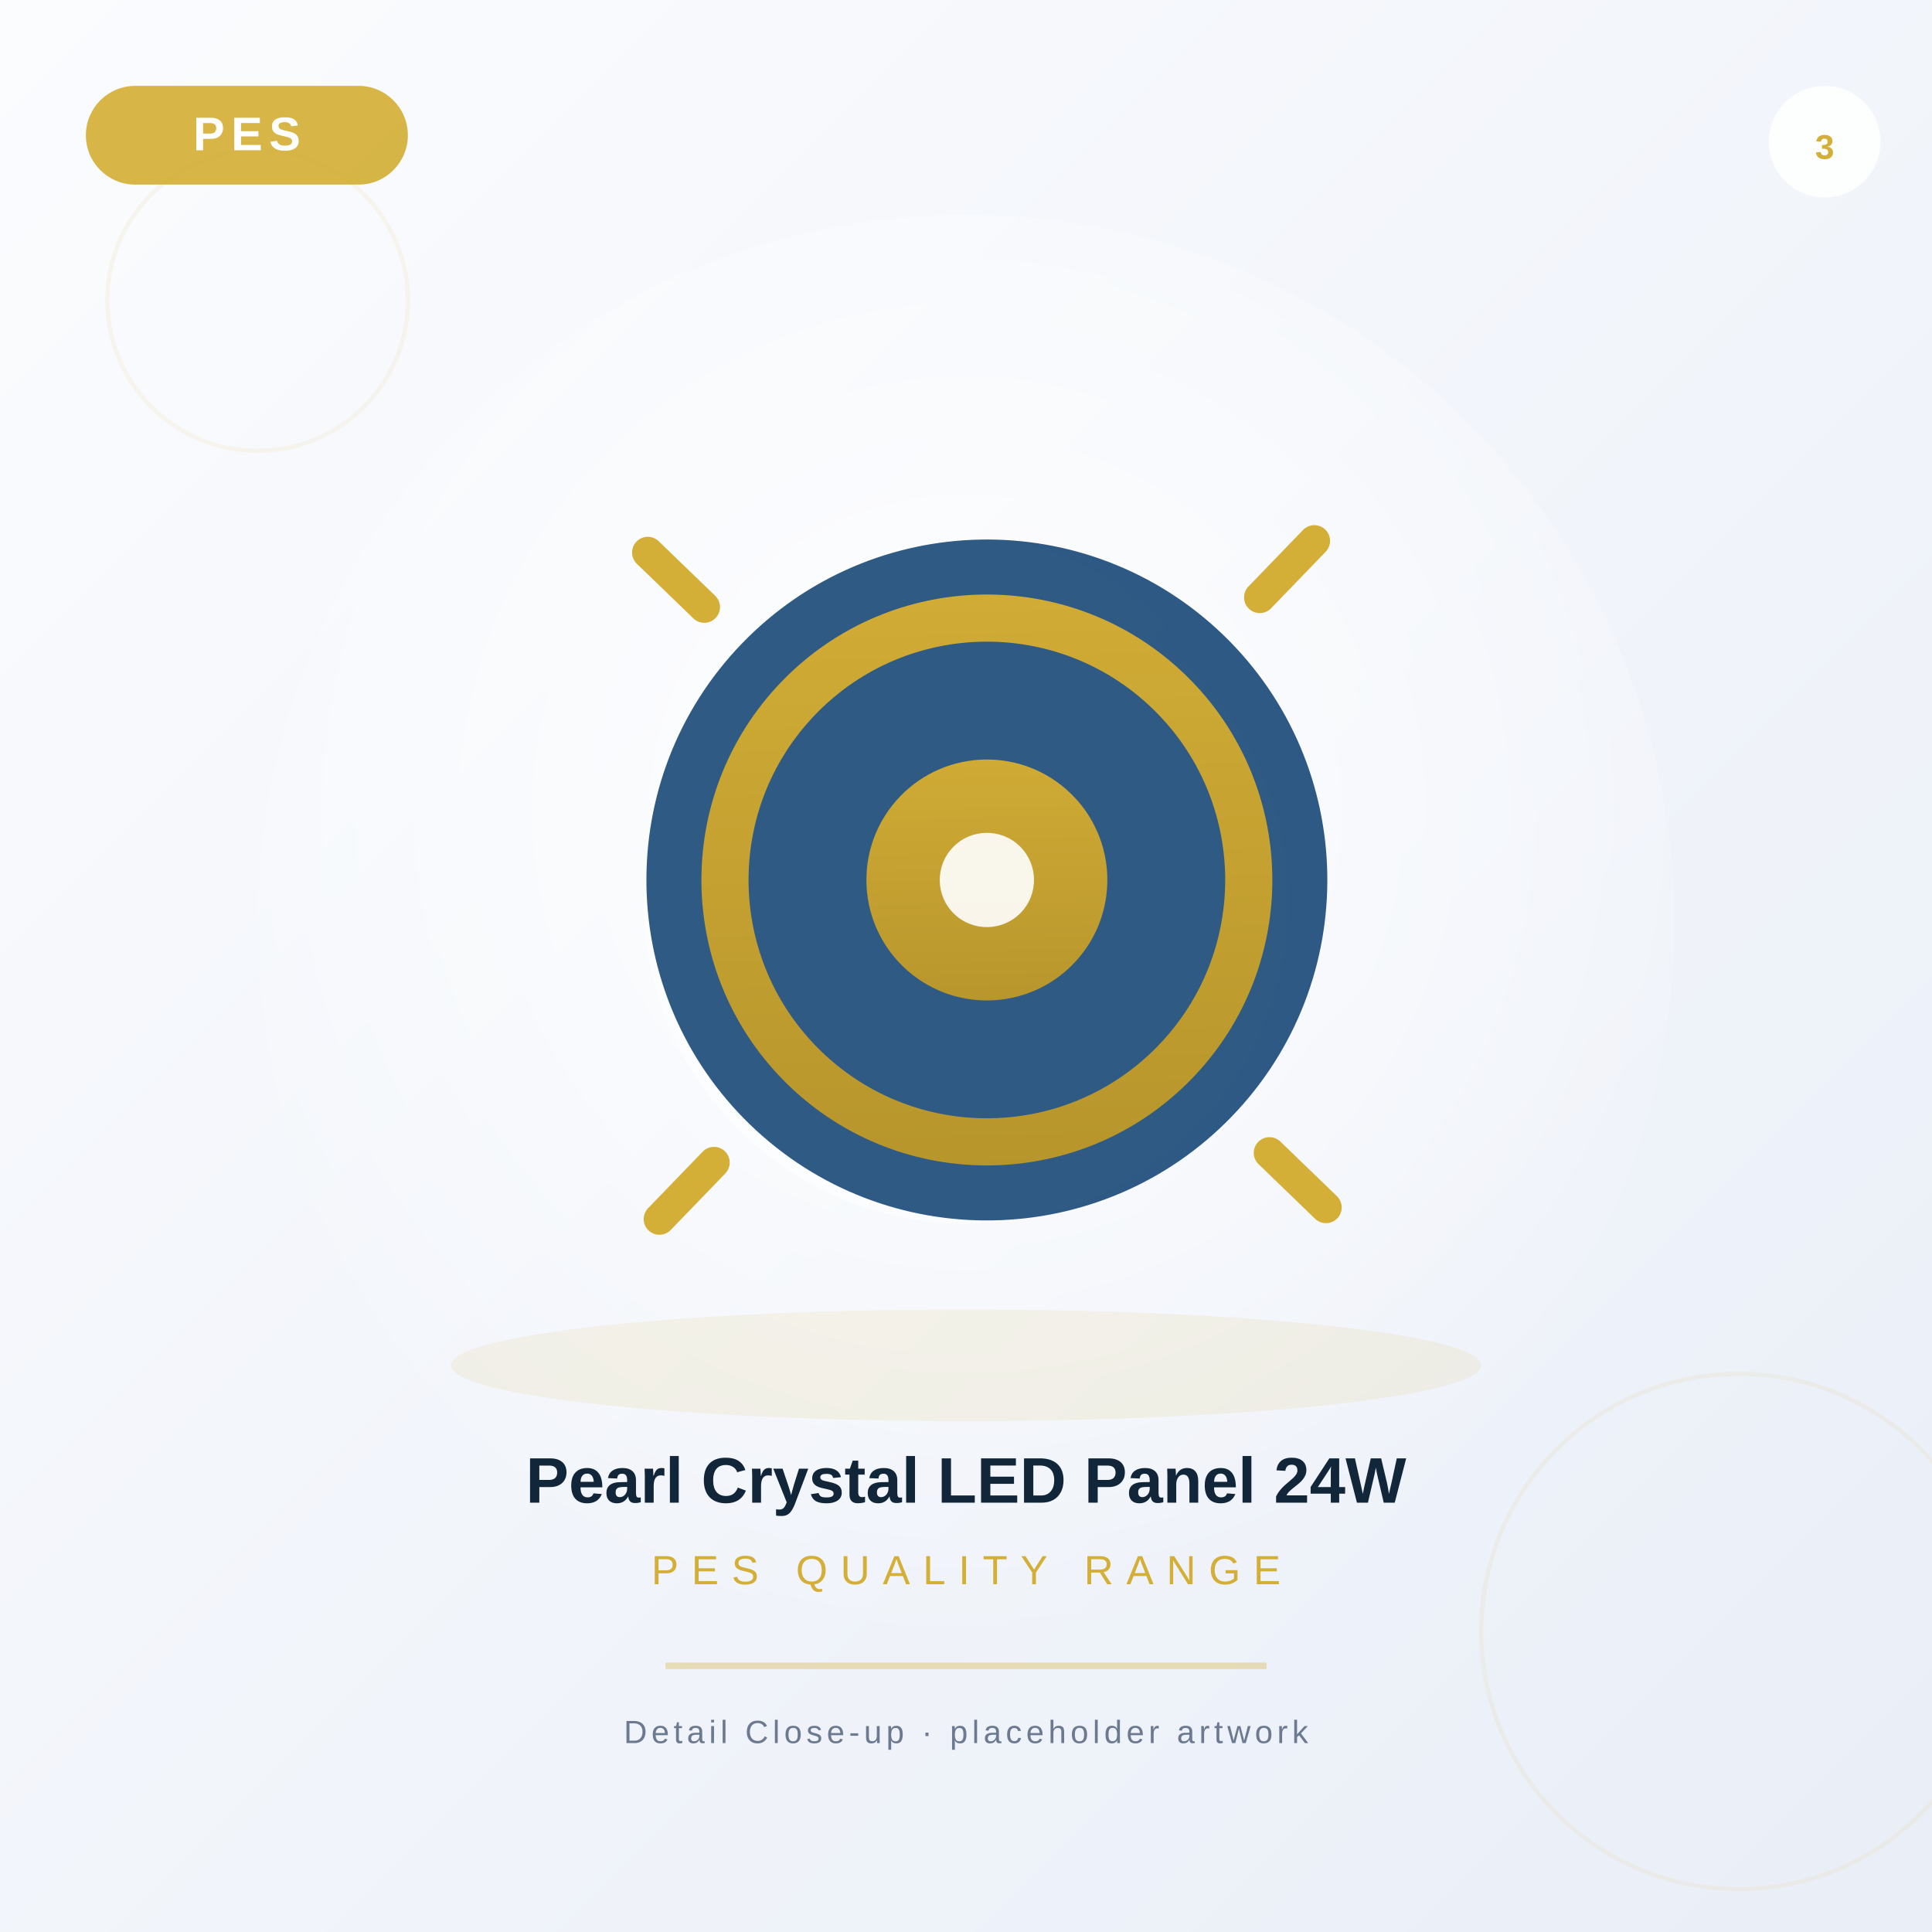
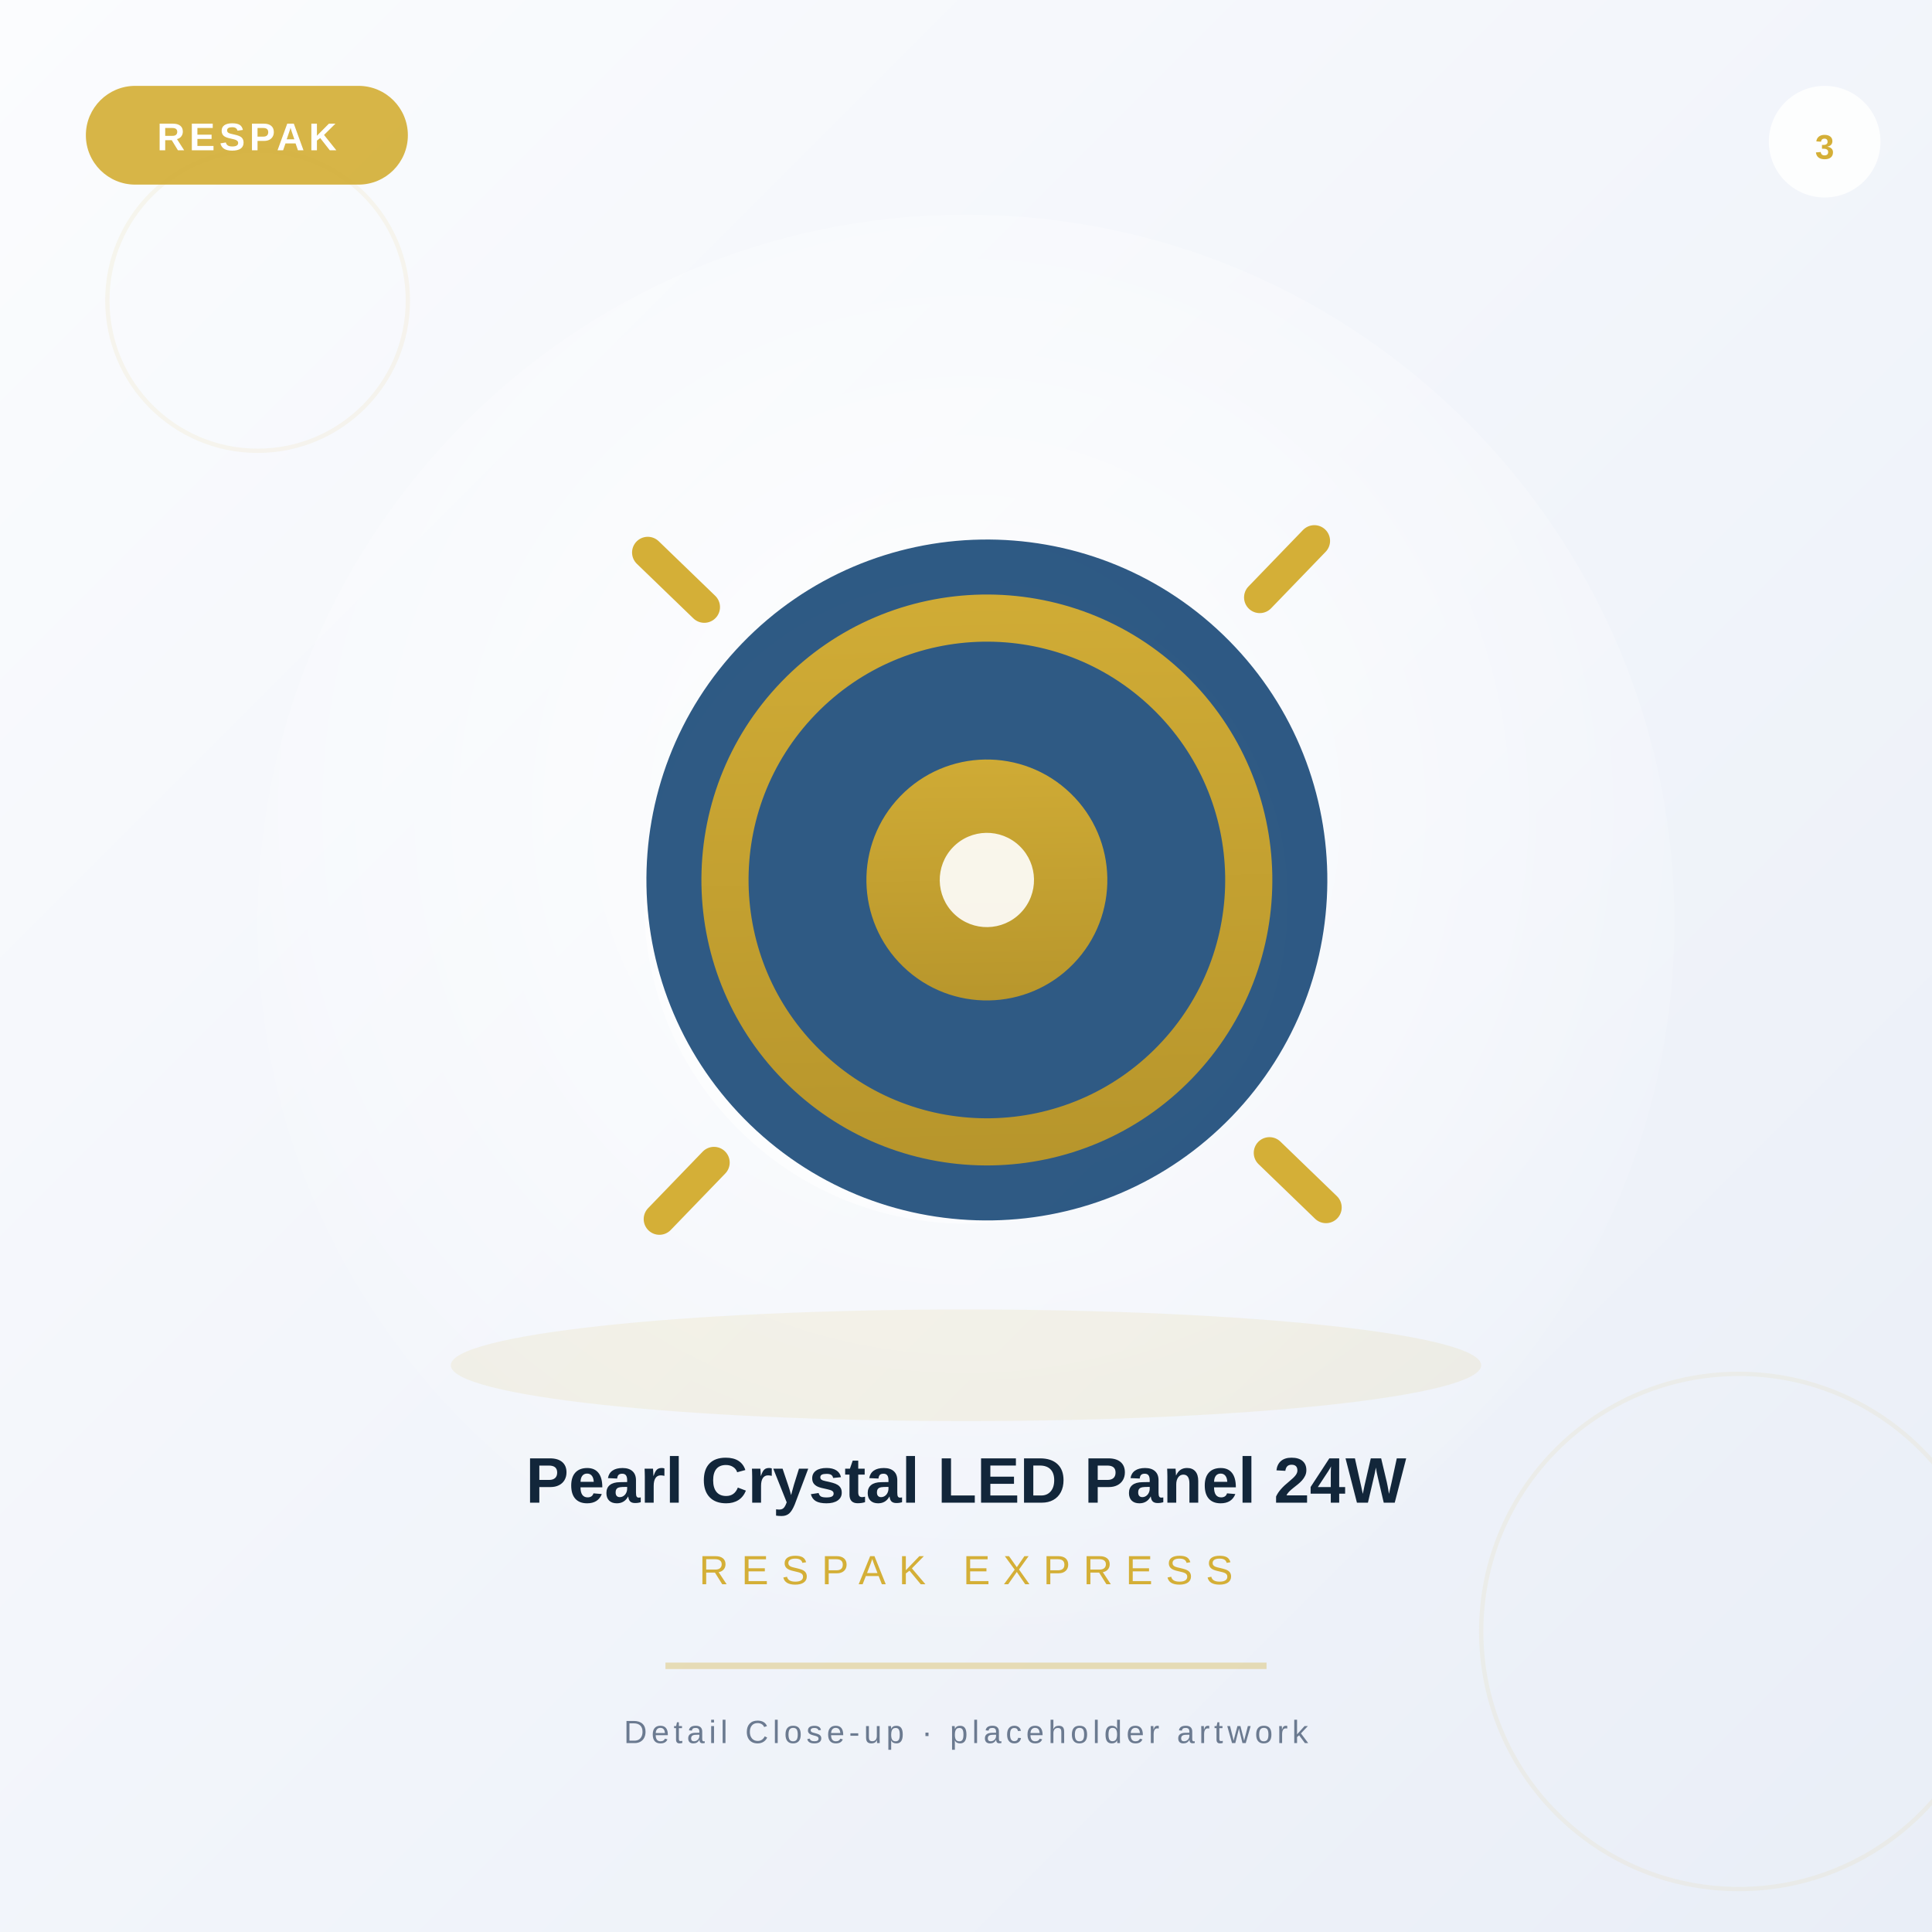
<svg xmlns="http://www.w3.org/2000/svg" width="900" height="900" viewBox="0 0 900 900">
  <defs>
    <linearGradient id="bgGrad" x1="0" y1="0" x2="1" y2="1">
      <stop offset="0" stop-color="#fbfcfe" />
      <stop offset="1" stop-color="#e9eef7" />
    </linearGradient>
    <linearGradient id="accentGrad" x1="0" y1="0" x2="1" y2="1">
      <stop offset="0" stop-color="#d4af37" />
      <stop offset="1" stop-color="#b3922a" />
    </linearGradient>
    <radialGradient id="spot" cx="0.5" cy="0.42" r="0.6">
      <stop offset="0" stop-color="#ffffff" stop-opacity="0.9" />
      <stop offset="1" stop-color="#ffffff" stop-opacity="0" />
    </radialGradient>
  </defs>
  <rect width="900" height="900" fill="url(#bgGrad)" />
  <circle cx="450" cy="430" r="330" fill="url(#spot)" />
  <g stroke="#d4af37" stroke-opacity="0.08">
    <circle cx="120" cy="140" r="70" fill="none" stroke-width="2" />
    <circle cx="810" cy="760" r="120" fill="none" stroke-width="2" />
  </g>
  <g transform="translate(450 420)">
    <ellipse cx="0" cy="216" rx="240" ry="26" fill="#d4af37" opacity="0.10" />
    <g transform="rotate(44)">
      <circle r="150" fill="#ffffff" opacity="0.55" />
      <g transform="translate(0 -14) scale(1.22)">
        <g>
          <circle r="130" fill="#0a3d6e" opacity="0.85" />
          <circle r="100" fill="none" stroke="url(#accentGrad)" stroke-width="18" />
          <circle r="46" fill="url(#accentGrad)" />
          <circle r="18" fill="#fff" opacity="0.9" />
          <path d="M0 -180 V-150 M0 150 V180 M-180 0 H-150 M150 0 H180" stroke="#d4af37" stroke-width="12" stroke-linecap="round" />
        </g>
      </g>
    </g>
  </g>
  <rect x="40" y="40" width="150" height="46" rx="23" fill="#d4af37" opacity="0.92" />
-   <text x="115" y="70" font-family="Arial,Helvetica,sans-serif" font-size="22" font-weight="800" letter-spacing="3" fill="#ffffff" text-anchor="middle">PES</text>
+   <text x="115" y="70" font-family="Arial,Helvetica,sans-serif" font-size="18" font-weight="800" letter-spacing="2" fill="#ffffff" text-anchor="middle">RESPAK</text>
  <circle cx="850" cy="66" r="26" fill="#ffffff" opacity="0.85" />
  <text x="850" y="74" font-family="Arial,Helvetica,sans-serif" font-size="16" font-weight="700" fill="#d4af37" text-anchor="middle">3</text>
  <text x="450" y="700" font-family="Arial,Helvetica,sans-serif" font-size="30" font-weight="700" fill="#12263a" text-anchor="middle">Pearl Crystal LED Panel 24W</text>
-   <text x="450" y="738" font-family="Arial,Helvetica,sans-serif" font-size="19" letter-spacing="6" fill="#d4af37" text-anchor="middle">PES QUALITY RANGE</text>
+   <text x="450" y="738" font-family="Arial,Helvetica,sans-serif" font-size="19" letter-spacing="6" fill="#d4af37" text-anchor="middle">RESPAK EXPRESS</text>
  <line x1="310" y1="776" x2="590" y2="776" stroke="#d4af37" stroke-opacity="0.35" stroke-width="3" />
  <text x="450" y="812" font-family="Arial,Helvetica,sans-serif" font-size="15" letter-spacing="2" fill="#6b7a90" text-anchor="middle">Detail Close-up · placeholder artwork</text>
</svg>
